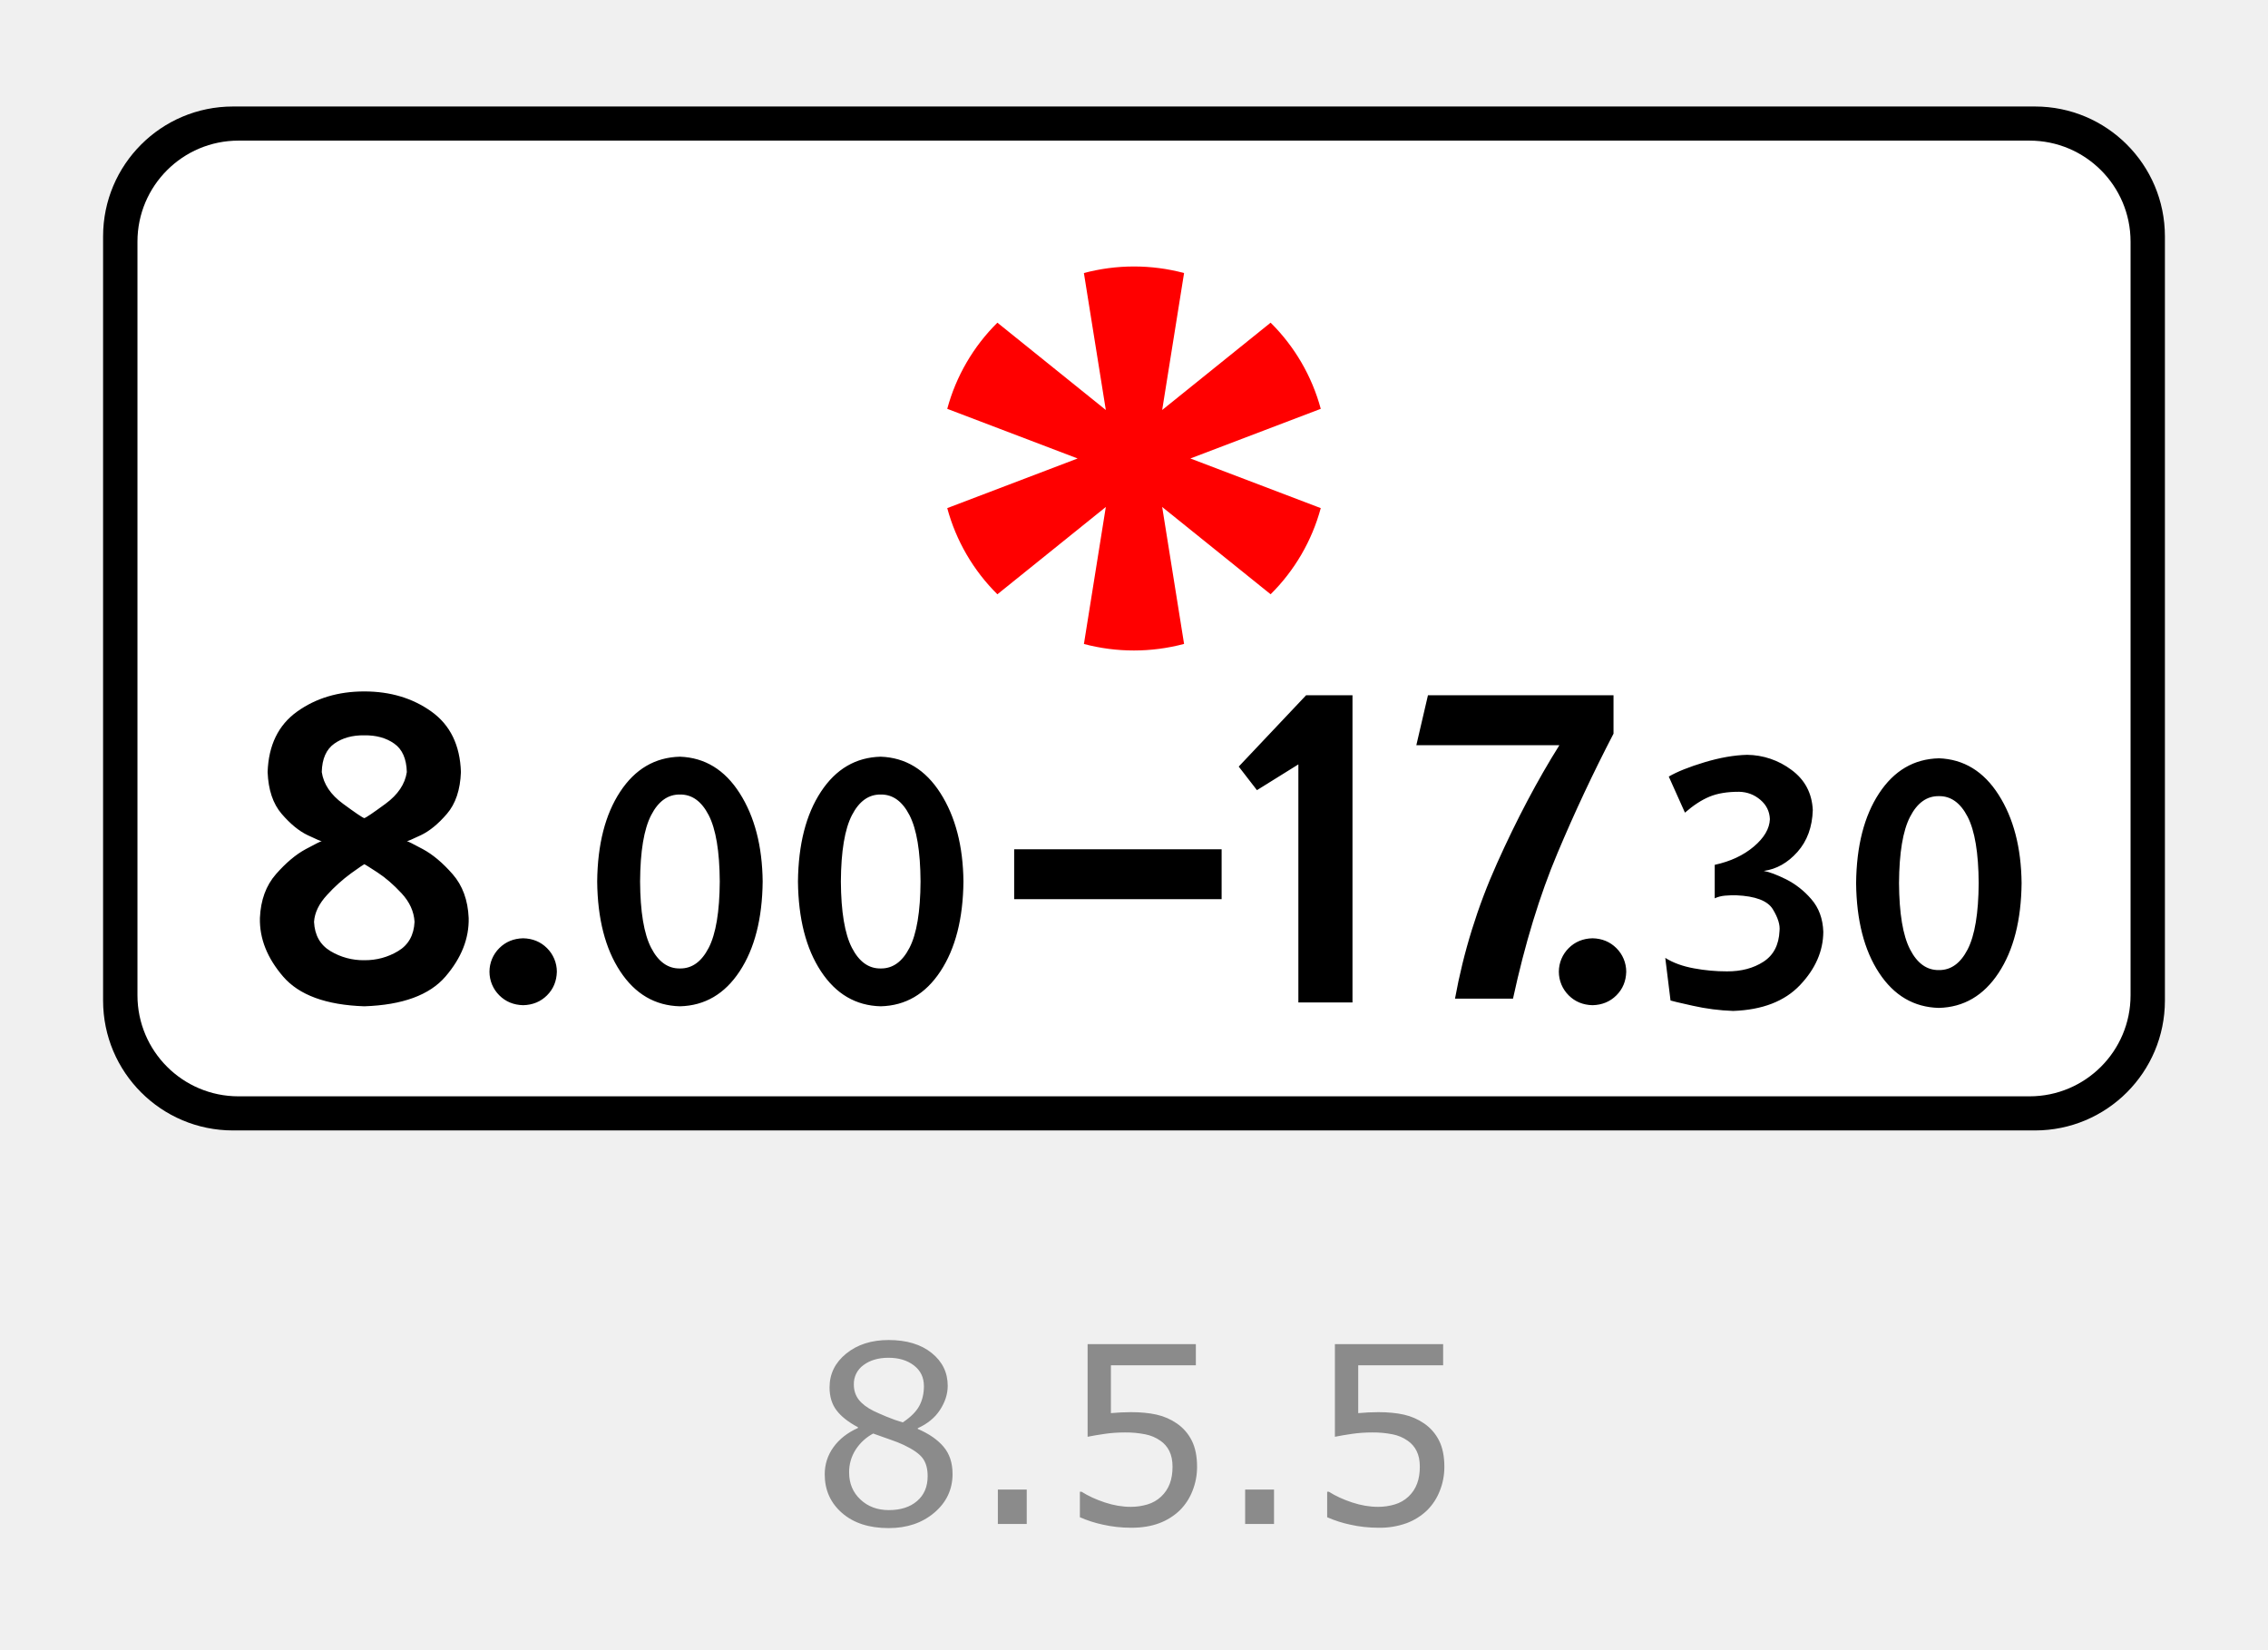
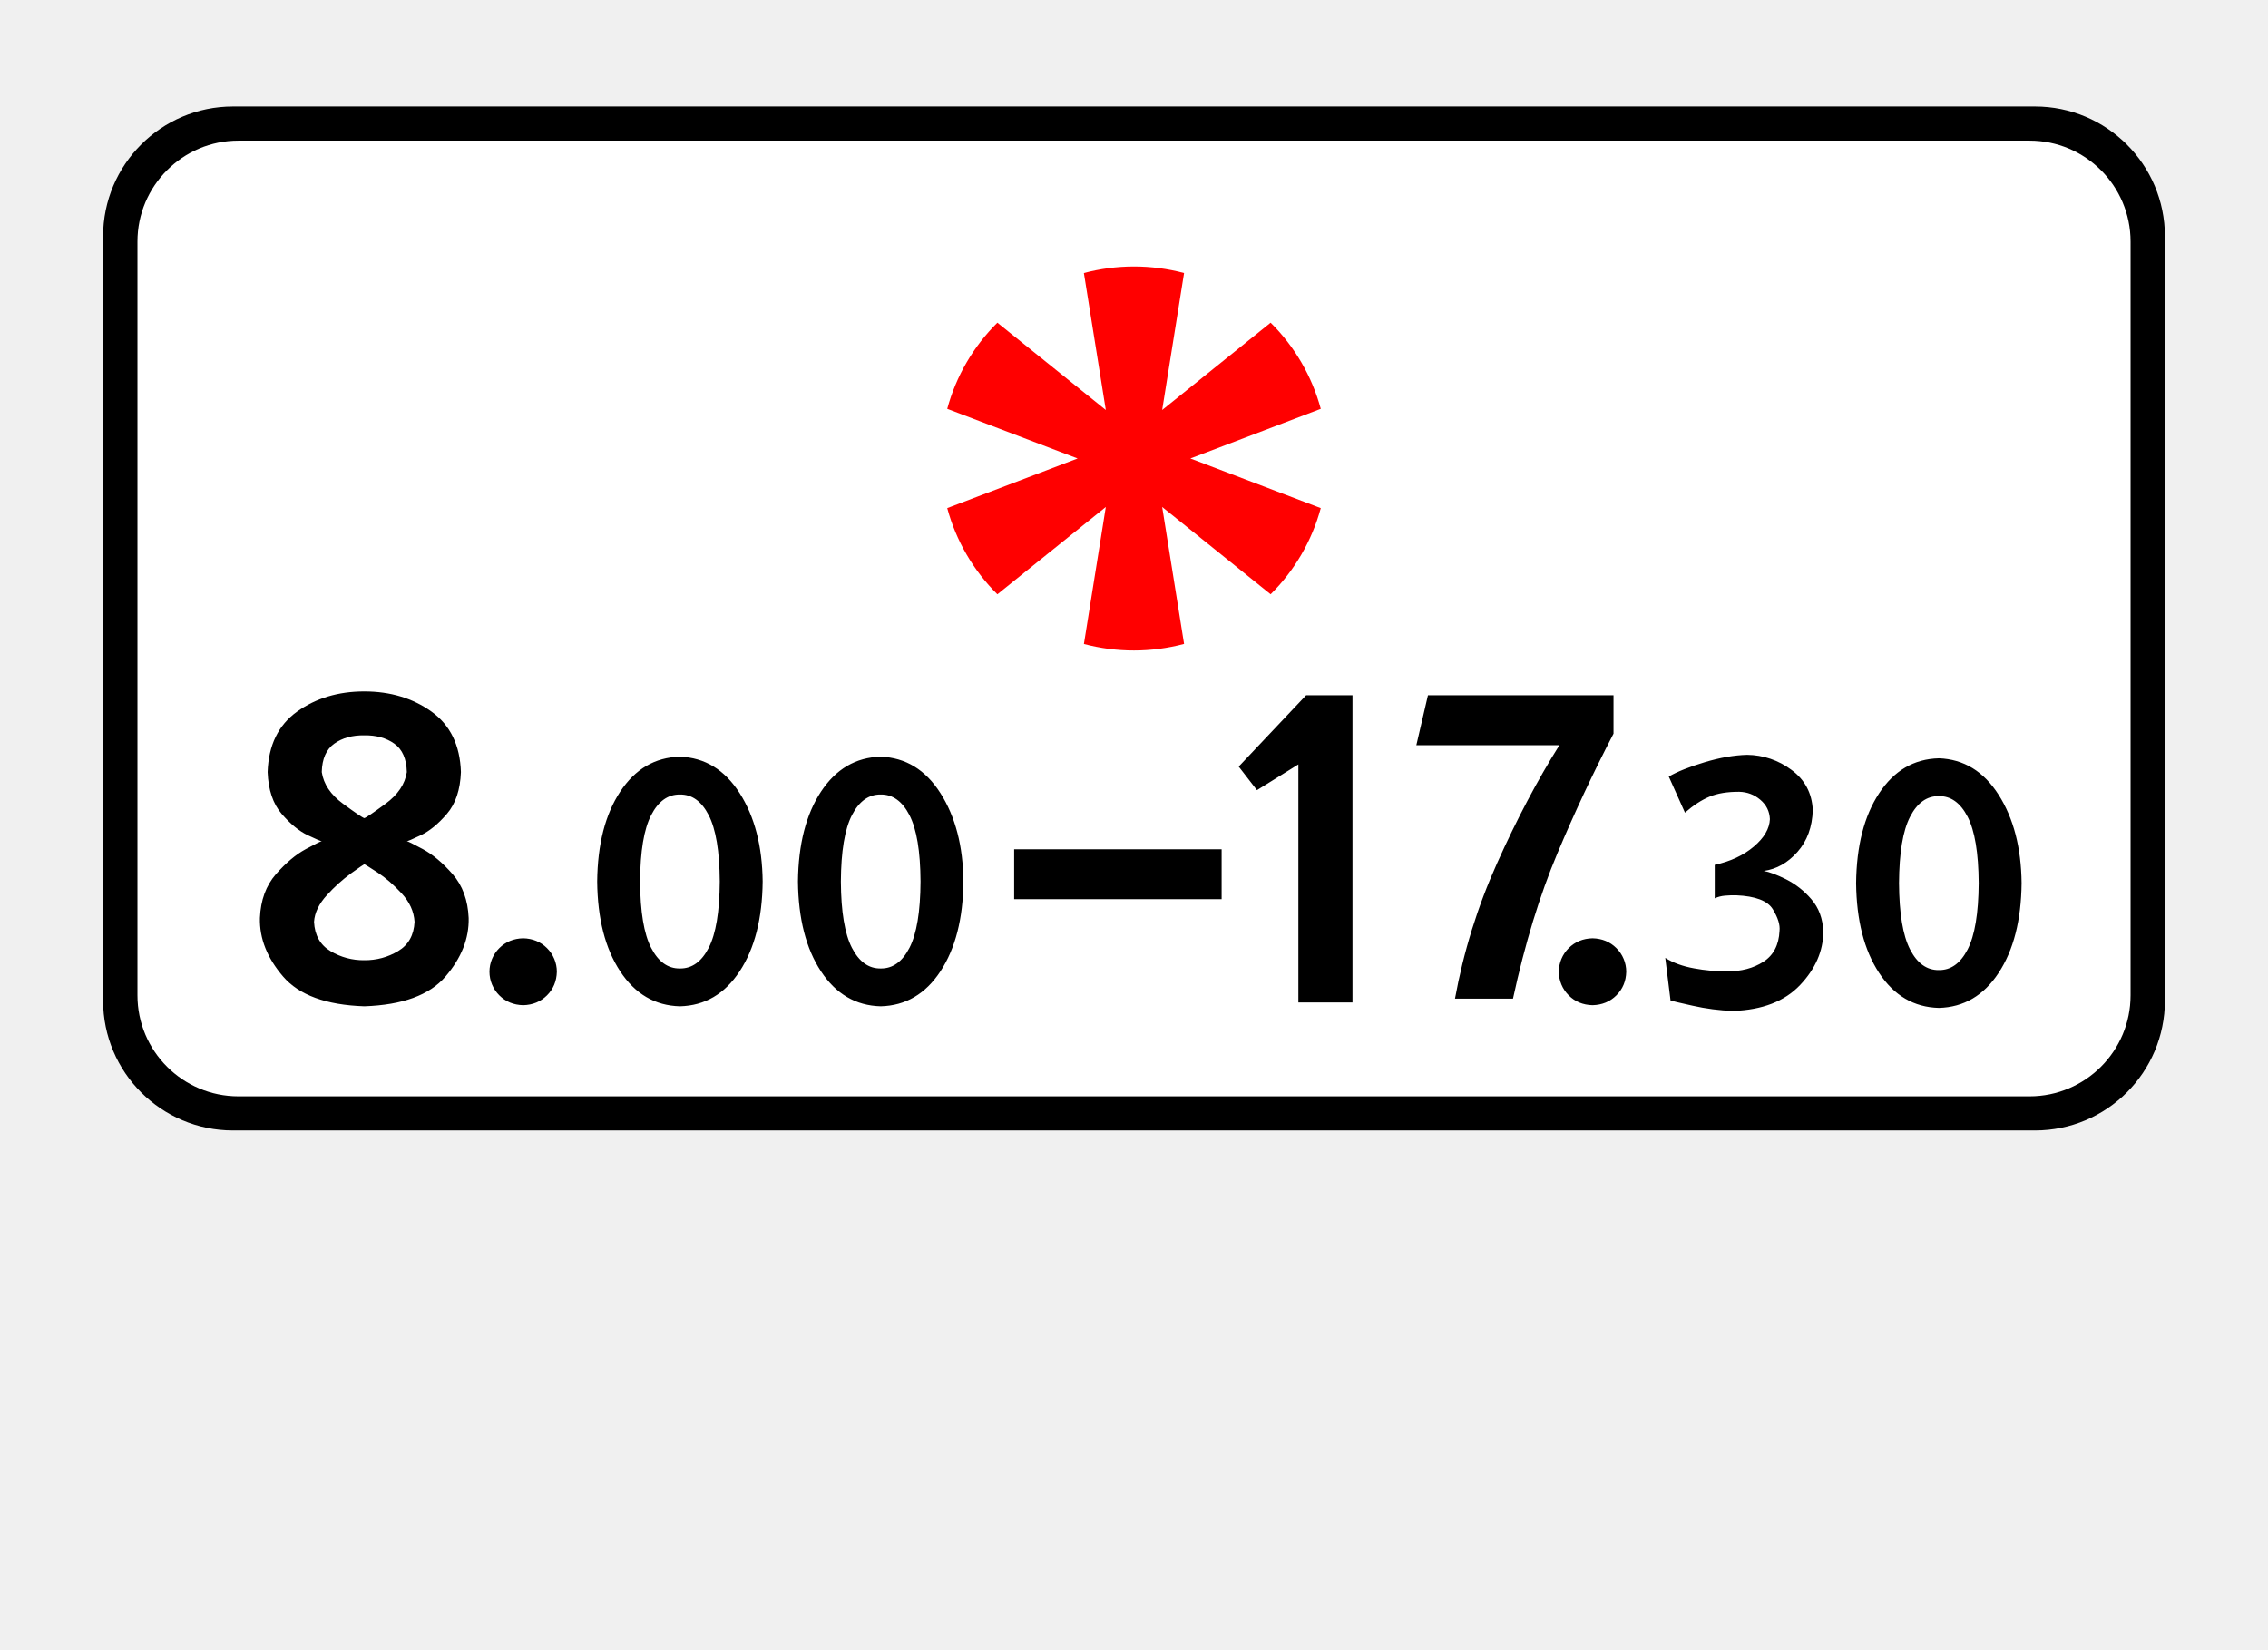
<svg xmlns="http://www.w3.org/2000/svg" width="110" height="80">
  <g fill="none" fill-rule="evenodd">
    <path d="M0 0h110v80H0z" />
    <path d="M0 0h110v80H0z" />
    <g fill-rule="nonzero">
      <g transform="translate(5 5)">
        <path d="M6.3.166h87.4a6.3 6.3 0 0 1 6.3 6.3v37.068a6.3 6.3 0 0 1-6.3 6.3H6.3a6.3 6.3 0 0 1-6.3-6.3V6.466a6.3 6.3 0 0 1 6.3-6.3z" fill="#000" />
        <rect fill="#FFF" x="1.667" y="1.821" width="96.667" height="46.358" rx="4.9" />
        <path d="M55.079 32.184l.884 1.144 2.009-1.25v11.547h2.625v-14.9h-2.25l-3.268 3.459zm8.615-1.038h6.938c-1.067 1.7-2.074 3.61-3.024 5.728a28.428 28.428 0 0 0-2.039 6.566h2.813c.578-2.666 1.297-5.018 2.156-7.055a78.617 78.617 0 0 1 2.719-5.797v-1.863h-9l-.563 2.421zm10.18 10.99c0-.431-.173-.845-.48-1.148-.307-.305-.692-.464-1.154-.475-.463.011-.848.17-1.155.475a1.613 1.613 0 0 0 0 2.295c.307.306.692.464 1.155.476.462-.012.847-.17 1.155-.476.307-.305.467-.688.479-1.147zM12.668 28.539c-1.261 0-2.347.326-3.258.978-.91.652-1.386 1.63-1.43 2.933.033.863.26 1.539.681 2.028.422.49.843.835 1.264 1.035.422.2.648.297.68.29-.036-.002-.296.126-.777.386-.481.26-.963.665-1.444 1.214-.482.55-.741 1.258-.778 2.125-.024.993.351 1.94 1.125 2.84.773.9 2.086 1.382 3.937 1.444 1.852-.062 3.164-.543 3.938-1.443.773-.9 1.148-1.848 1.125-2.84-.037-.868-.297-1.576-.778-2.126-.481-.55-.963-.954-1.444-1.214-.482-.26-.741-.388-.778-.386.032.007.259-.09.68-.29.422-.2.843-.545 1.264-1.035.422-.49.648-1.165.68-2.028-.042-1.304-.519-2.281-1.429-2.933-.91-.652-1.996-.978-3.258-.978zm0 2.129c.578-.008 1.063.126 1.453.402.391.275.594.736.61 1.38-.086.582-.43 1.095-1.031 1.537-.602.442-.946.675-1.032.698-.086-.023-.43-.256-1.031-.698-.602-.442-.945-.955-1.031-1.537.015-.644.219-1.105.61-1.38.39-.276.874-.41 1.452-.402zm0 6.252c.03.007.241.138.632.394.391.255.783.593 1.174 1.014.391.42.602.883.632 1.386-.031.648-.297 1.122-.797 1.42-.5.3-1.047.447-1.64.443a3.1 3.1 0 0 1-1.641-.442c-.5-.3-.766-.773-.797-1.42.03-.446.24-.88.632-1.304a7.714 7.714 0 0 1 1.173-1.056c.392-.28.602-.424.632-.435zm9.34 5.216c0-.431-.173-.845-.48-1.148-.307-.305-.692-.464-1.154-.475-.463.011-.848.17-1.155.475a1.613 1.613 0 0 0 0 2.295c.307.306.692.464 1.155.476.462-.012.847-.17 1.155-.476.307-.305.467-.688.479-1.147zM54.25 38.617H44.188v-2.422H54.25zM27.977 31.705c-1.208.031-2.174.597-2.898 1.698-.725 1.101-1.097 2.553-1.115 4.356.018 1.802.39 3.254 1.115 4.355.724 1.101 1.69 1.667 2.898 1.698 1.207-.03 2.173-.597 2.898-1.698.725-1.101 1.096-2.553 1.115-4.355-.019-1.72-.39-3.148-1.115-4.285-.725-1.136-1.69-1.726-2.898-1.769zm0 1.835c.582-.009 1.047.325 1.396 1.002.348.677.527 1.749.536 3.217-.009 1.467-.188 2.54-.536 3.216-.349.677-.814 1.01-1.396 1.002-.582.009-1.048-.325-1.396-1.002-.349-.677-.528-1.749-.536-3.216.008-1.468.187-2.54.536-3.217.348-.677.814-1.01 1.396-1.002zm9.738-1.835c-1.207.031-2.173.597-2.898 1.698-.725 1.101-1.096 2.553-1.115 4.356.019 1.802.39 3.254 1.115 4.355.725 1.101 1.69 1.667 2.898 1.698 1.208-.03 2.174-.597 2.898-1.698.725-1.101 1.097-2.553 1.115-4.355-.018-1.72-.39-3.148-1.115-4.285-.724-1.136-1.69-1.726-2.898-1.769zm0 1.835c.582-.009 1.048.325 1.396 1.002.349.677.528 1.749.536 3.217-.008 1.467-.187 2.54-.536 3.216-.348.677-.814 1.01-1.396 1.002-.582.009-1.047-.325-1.396-1.002-.348-.677-.527-1.749-.536-3.216.009-1.468.188-2.54.536-3.217.349-.677.814-1.01 1.396-1.002zM75.937 32.669l.785 1.75c.407-.356.803-.614 1.19-.775.385-.16.866-.24 1.443-.237.387.01.728.138 1.022.388.294.249.449.562.464.94-.018.462-.278.905-.78 1.33-.502.424-1.133.72-1.895.885v1.624c.15-.07.316-.113.496-.129.18-.015.362-.021.544-.018.933.04 1.525.265 1.776.675.25.41.36.76.326 1.054-.031.682-.292 1.18-.78 1.495-.488.315-1.077.47-1.767.467a8.697 8.697 0 0 1-1.593-.145c-.555-.1-1.022-.27-1.401-.509l.255 2.067c.052.021.41.106 1.072.253a10.56 10.56 0 0 0 1.964.253c1.417-.049 2.5-.467 3.246-1.255.746-.787 1.122-1.648 1.128-2.583-.022-.638-.217-1.167-.584-1.586a3.967 3.967 0 0 0-1.225-.963c-.45-.222-.81-.357-1.079-.404.62-.086 1.164-.394 1.635-.923.47-.53.718-1.206.743-2.03-.04-.822-.385-1.472-1.035-1.949a3.637 3.637 0 0 0-2.15-.73c-.632.016-1.321.137-2.067.361-.747.225-1.324.456-1.733.694zm13.099-.886c-1.208.03-2.174.597-2.898 1.698-.725 1.101-1.096 2.553-1.115 4.355.019 1.803.39 3.255 1.115 4.356.724 1.101 1.69 1.667 2.898 1.698 1.207-.031 2.174-.597 2.898-1.698.725-1.101 1.096-2.553 1.115-4.356-.019-1.72-.39-3.147-1.115-4.284-.724-1.137-1.69-1.726-2.898-1.77v.001zm0 1.835c.582-.009 1.047.325 1.396 1.002.348.676.527 1.749.536 3.216-.009 1.468-.188 2.54-.536 3.217-.349.677-.814 1.01-1.396 1.002-.582.008-1.048-.325-1.396-1.002-.349-.677-.527-1.75-.536-3.217.009-1.467.187-2.54.536-3.216.348-.677.814-1.01 1.396-1.002z" fill="#000" />
        <path d="M50 7.926c-.84 0-1.654.112-2.43.318l1.063 6.643-5.259-4.235a9.29 9.29 0 0 0-2.432 4.179l6.324 2.408-6.324 2.408a9.288 9.288 0 0 0 2.432 4.18l5.259-4.235-1.062 6.645a9.45 9.45 0 0 0 4.858-.003l-1.062-6.642 5.259 4.234a9.29 9.29 0 0 0 2.432-4.179l-6.324-2.408 6.324-2.408a9.29 9.29 0 0 0-2.432-4.179l-5.259 4.235 1.062-6.643A9.44 9.44 0 0 0 50 7.926z" fill="red" />
      </g>
-       <path d="M46.2 71.492c0 .754-.295 1.381-.883 1.881-.588.5-1.327.75-2.217.75-.946 0-1.699-.244-2.26-.732-.56-.489-.84-1.114-.84-1.875 0-.485.14-.923.422-1.316.281-.392.678-.704 1.19-.934v-.036c-.47-.25-.816-.523-1.04-.82-.225-.297-.338-.668-.338-1.113 0-.656.27-1.203.809-1.64.539-.438 1.225-.657 2.057-.657.87 0 1.566.209 2.086.627.52.418.779.95.779 1.594 0 .394-.123.782-.37 1.163-.245.38-.607.678-1.083.893v.035c.547.235.965.524 1.254.868.289.343.433.78.433 1.312h.001zm-1.39-4.26c0-.418-.16-.75-.483-.999-.322-.248-.733-.372-1.233-.372-.492 0-.896.118-1.21.352a1.12 1.12 0 0 0-.472.95c0 .28.08.524.237.729.159.205.398.387.718.547.145.07.353.163.624.276.272.113.536.207.794.281.387-.258.654-.525.803-.803.148-.277.223-.597.223-.96l-.001-.001zm.182 4.372c0-.36-.079-.648-.237-.865-.158-.217-.468-.434-.929-.653a5.886 5.886 0 0 0-.603-.24c-.22-.075-.51-.178-.873-.31a2.306 2.306 0 0 0-.847.778 2 2 0 0 0-.32 1.114c0 .527.182.963.546 1.306.363.344.824.516 1.382.516.57 0 1.027-.146 1.368-.44.342-.292.513-.695.513-1.206zm4.805 2.32h-1.4v-1.67h1.4v1.67zm8.262-2.772c0 .407-.075.795-.223 1.166a2.706 2.706 0 0 1-.61.938c-.287.277-.63.492-1.004.63-.389.146-.84.22-1.35.22-.477 0-.936-.05-1.378-.15a5.76 5.76 0 0 1-1.119-.36v-1.237h.082c.32.204.695.376 1.125.519.43.143.852.214 1.266.214.277 0 .546-.04.805-.117a1.66 1.66 0 0 0 1.085-1.014c.087-.234.131-.506.131-.815 0-.3-.052-.554-.155-.761a1.286 1.286 0 0 0-.43-.498 1.892 1.892 0 0 0-.742-.314 4.805 4.805 0 0 0-.976-.09c-.343 0-.674.023-.993.07-.318.047-.593.093-.823.14V65.2H58v1.026h-4.12v2.32c.324-.03.649-.046.974-.047.472 0 .886.04 1.242.12.355.08.681.222.978.425.313.215.555.492.727.832.172.34.258.766.258 1.277v-.001zm3.732 2.772h-1.4v-1.67h1.4v1.67zm8.262-2.772c0 .407-.074.795-.223 1.166a2.706 2.706 0 0 1-.61.938c-.287.277-.63.492-1.004.63a3.83 3.83 0 0 1-1.35.22c-.477 0-.936-.05-1.378-.15a5.76 5.76 0 0 1-1.119-.36v-1.237h.082c.32.204.695.376 1.125.519.43.143.852.214 1.266.214.277 0 .546-.04.805-.117a1.648 1.648 0 0 0 1.085-1.014c.087-.234.131-.506.131-.815 0-.3-.051-.554-.155-.761a1.286 1.286 0 0 0-.43-.498 1.892 1.892 0 0 0-.742-.314 4.805 4.805 0 0 0-.975-.09c-.344 0-.675.023-.994.07a15.83 15.83 0 0 0-.823.14V65.2h5.25v1.026h-4.119v2.32c.323-.03.648-.046.973-.047.472 0 .886.04 1.242.12.355.08.681.222.978.425.313.215.555.492.727.832.172.34.258.766.258 1.277v-.001z" fill="#8B8B8B" />
    </g>
  </g>
</svg>
